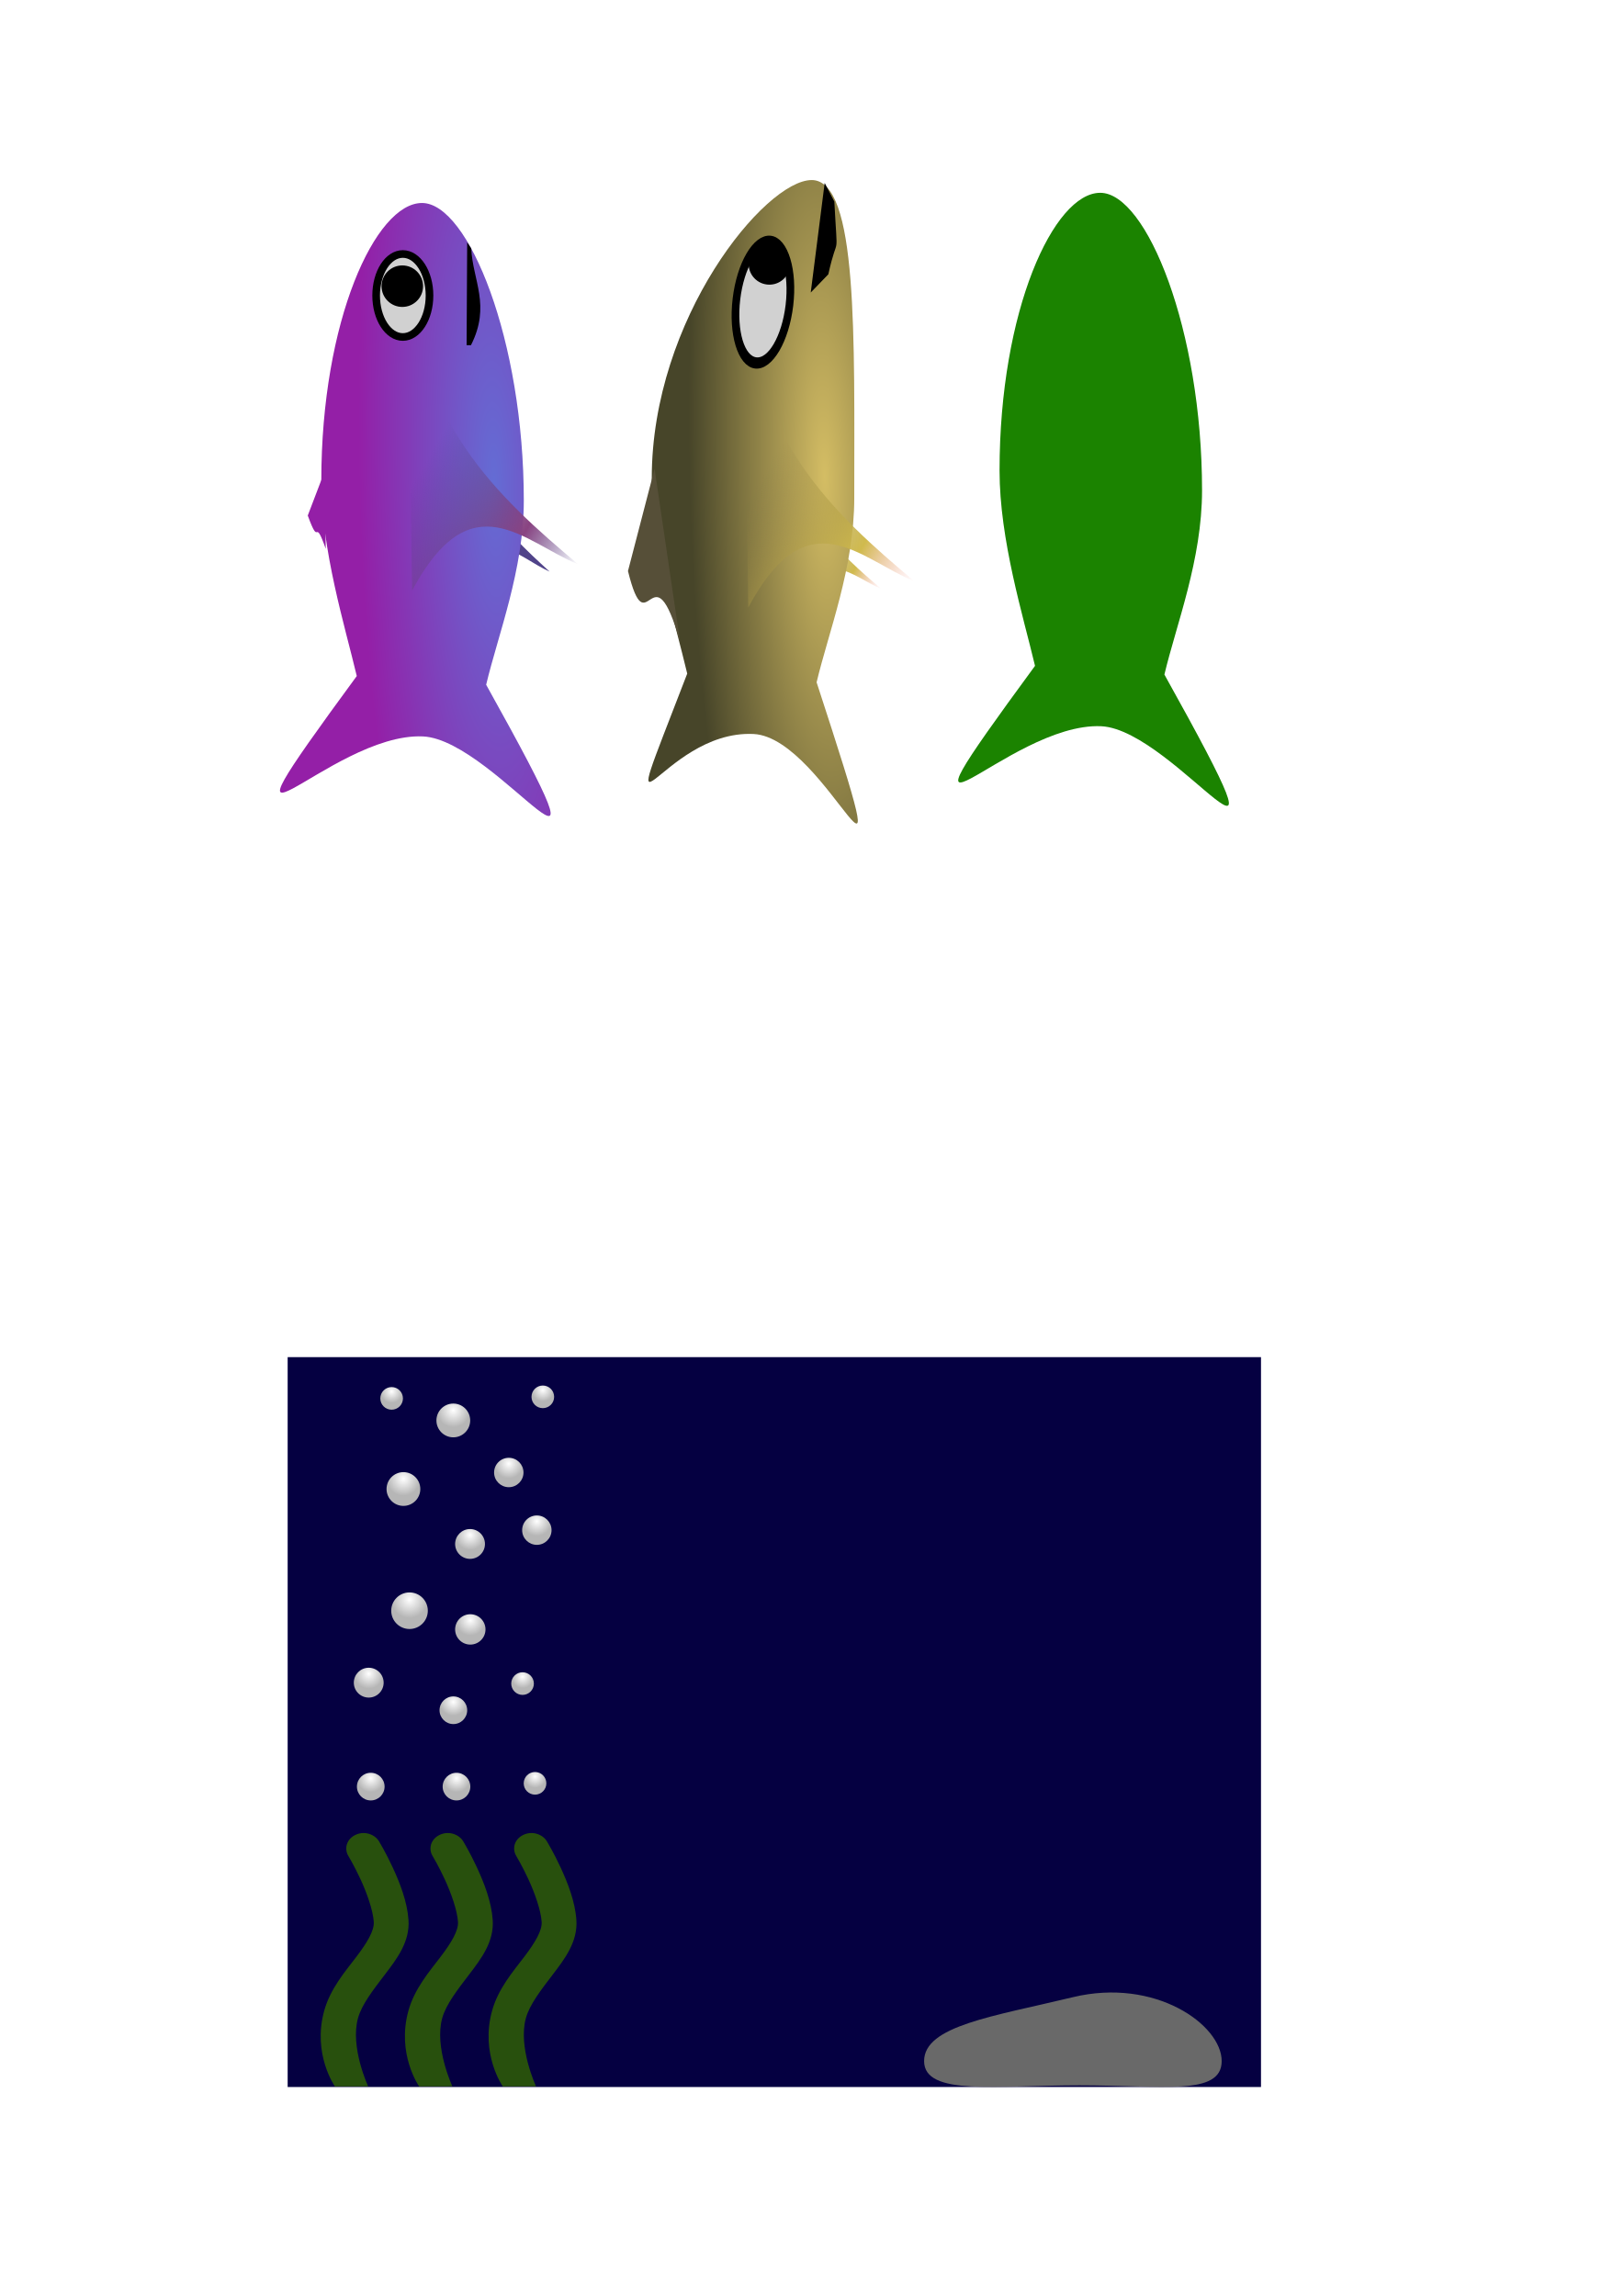
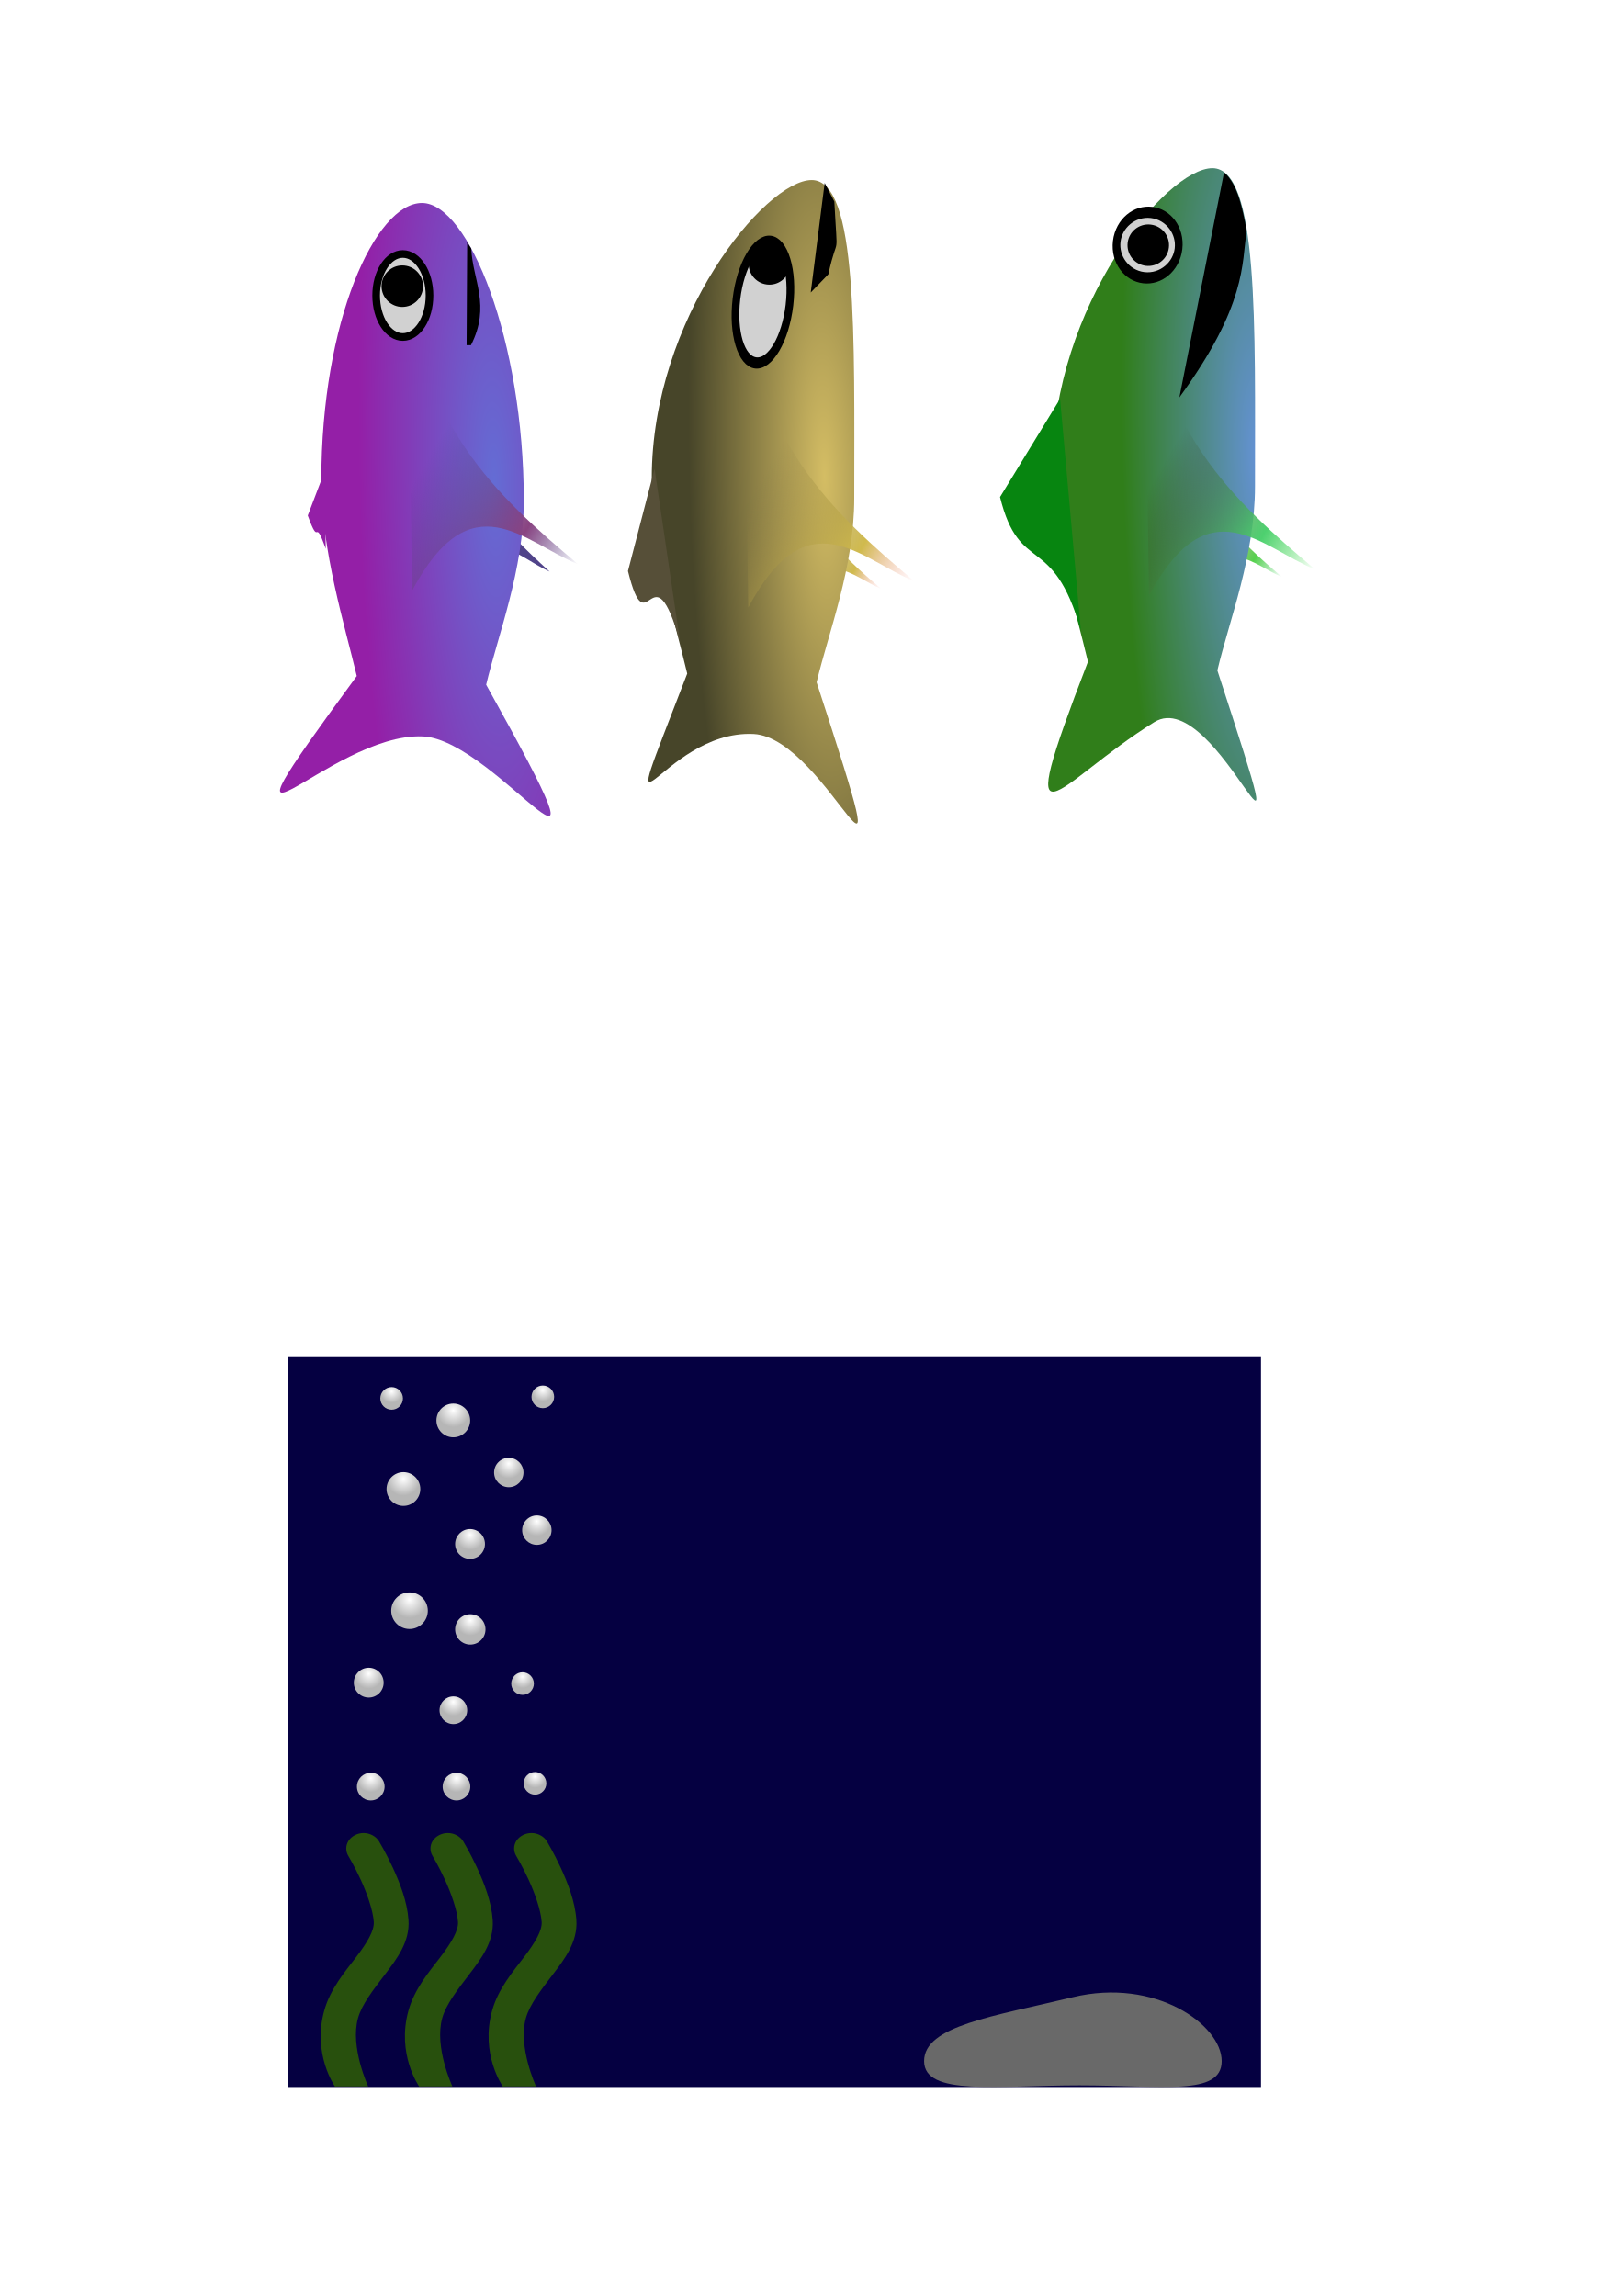
<svg xmlns="http://www.w3.org/2000/svg" xmlns:xlink="http://www.w3.org/1999/xlink" width="744.094" height="1052.362" id="svg2" version="1.1">
  <defs id="defs4">
+     <linearGradient id="linearGradient4150">
+       <stop style="stop-color:#3ccf54;stop-opacity:0;" offset="0" id="stop4152" />
+       <stop id="stop4154" offset="0.338" style="stop-color:#56d04d;stop-opacity:1;" />
+       <stop style="stop-color:#897a43;stop-opacity:0;" offset="1" id="stop4156" />
+     </linearGradient>
+     <linearGradient id="linearGradient4142">
+       <stop style="stop-color:#43dd4c;stop-opacity:0;" offset="0" id="stop4144" />
+       <stop id="stop4146" offset="0.338" style="stop-color:#4dd06f;stop-opacity:1;" />
+       <stop style="stop-color:#36370e;stop-opacity:0;" offset="1" id="stop4148" />
+     </linearGradient>
+     <linearGradient id="linearGradient4136">
+       <stop style="stop-color:#6492d4;stop-opacity:1;" offset="0" id="stop4138" />
+       <stop style="stop-color:#307e1a;stop-opacity:1;" offset="1" id="stop4140" />
+     </linearGradient>
    <linearGradient id="linearGradient3955">
      <stop id="stop3957" offset="0" style="stop-color:#f9a3a3;stop-opacity:0;" />
      <stop style="stop-color:#d0ba4d;stop-opacity:1;" offset="0.338" id="stop3959" />
      <stop id="stop3961" offset="1" style="stop-color:#897a43;stop-opacity:0;" />
    </linearGradient>
    <linearGradient id="linearGradient3949">
      <stop id="stop3951" offset="0" style="stop-color:#d4bd64;stop-opacity:1;" />
      <stop id="stop3953" offset="1" style="stop-color:#474529;stop-opacity:1;" />
    </linearGradient>
    <linearGradient id="linearGradient3895">
      <stop style="stop-color:#504389;stop-opacity:0;" offset="0" id="stop3897" />
      <stop id="stop3903" offset="0.338" style="stop-color:#894381;stop-opacity:1;" />
      <stop style="stop-color:#504389;stop-opacity:0;" offset="1" id="stop3899" />
    </linearGradient>
    <linearGradient id="linearGradient3887">
      <stop style="stop-color:#3311c6;stop-opacity:0;" offset="0" id="stop3889" />
      <stop style="stop-color:#504389;stop-opacity:0;" offset="1" id="stop3891" />
    </linearGradient>
    <linearGradient id="linearGradient3793">
      <stop style="stop-color:#646cd4;stop-opacity:1;" offset="0" id="stop3795" />
      <stop style="stop-color:#941fa7;stop-opacity:1;" offset="1" id="stop3797" />
    </linearGradient>
    <linearGradient id="linearGradient3610">
      <stop style="stop-color:#ffffff;stop-opacity:1;" offset="0" id="stop3612" />
      <stop style="stop-color:#b6b6b6;stop-opacity:1;" offset="1" id="stop3614" />
    </linearGradient>
    <radialGradient xlink:href="#linearGradient3610" id="radialGradient3616" cx="873.571" cy="872.009" fx="873.571" fy="872.009" r="35" gradientUnits="userSpaceOnUse" />
    <radialGradient xlink:href="#linearGradient3610" id="radialGradient3628" gradientUnits="userSpaceOnUse" cx="873.571" cy="872.009" fx="873.571" fy="872.009" r="35" />
    <radialGradient xlink:href="#linearGradient3610" id="radialGradient3630" gradientUnits="userSpaceOnUse" cx="873.571" cy="872.009" fx="873.571" fy="872.009" r="35" />
    <radialGradient xlink:href="#linearGradient3610" id="radialGradient3632" gradientUnits="userSpaceOnUse" cx="873.571" cy="872.009" fx="873.571" fy="872.009" r="35" />
    <radialGradient xlink:href="#linearGradient3610" id="radialGradient3634" gradientUnits="userSpaceOnUse" cx="873.571" cy="872.009" fx="873.571" fy="872.009" r="35" />
    <radialGradient xlink:href="#linearGradient3610" id="radialGradient3636" gradientUnits="userSpaceOnUse" cx="873.571" cy="872.009" fx="873.571" fy="872.009" r="35" />
    <radialGradient xlink:href="#linearGradient3610" id="radialGradient3650" gradientUnits="userSpaceOnUse" cx="873.571" cy="872.009" fx="873.571" fy="872.009" r="35" />
    <radialGradient xlink:href="#linearGradient3610" id="radialGradient3652" gradientUnits="userSpaceOnUse" cx="873.571" cy="872.009" fx="873.571" fy="872.009" r="35" />
    <radialGradient xlink:href="#linearGradient3610" id="radialGradient3654" gradientUnits="userSpaceOnUse" cx="873.571" cy="872.009" fx="873.571" fy="872.009" r="35" />
    <radialGradient xlink:href="#linearGradient3610" id="radialGradient3656" gradientUnits="userSpaceOnUse" cx="873.571" cy="872.009" fx="873.571" fy="872.009" r="35" />
    <radialGradient xlink:href="#linearGradient3610" id="radialGradient3658" gradientUnits="userSpaceOnUse" cx="873.571" cy="872.009" fx="873.571" fy="872.009" r="35" />
    <radialGradient xlink:href="#linearGradient3610" id="radialGradient3660" gradientUnits="userSpaceOnUse" cx="873.571" cy="872.009" fx="873.571" fy="872.009" r="35" />
    <radialGradient xlink:href="#linearGradient3610" id="radialGradient3664" gradientUnits="userSpaceOnUse" cx="873.571" cy="872.009" fx="873.571" fy="872.009" r="35" />
    <radialGradient xlink:href="#linearGradient3610" id="radialGradient3668" gradientUnits="userSpaceOnUse" cx="873.571" cy="872.009" fx="873.571" fy="872.009" r="35" />
    <radialGradient xlink:href="#linearGradient3610" id="radialGradient3672" gradientUnits="userSpaceOnUse" cx="873.571" cy="872.009" fx="873.571" fy="872.009" r="35" />
    <radialGradient xlink:href="#linearGradient3793" id="radialGradient3914" gradientUnits="userSpaceOnUse" gradientTransform="matrix(2.044493,-0.04835617,0.01043923,0.4413695,387.2762,203.2995)" cx="-373.883" cy="478.444" fx="-373.883" fy="478.444" r="140.488" />
    <linearGradient xlink:href="#linearGradient3895" id="linearGradient3916" gradientUnits="userSpaceOnUse" gradientTransform="matrix(1.176805,0,0,1.389744,105.5698,-175.615)" x1="-438.976" y1="465.39" x2="-411.191" y2="408.992" />
    <linearGradient xlink:href="#linearGradient3955" id="linearGradient3941" gradientUnits="userSpaceOnUse" gradientTransform="matrix(1.176805,0,0,1.389744,310.9567,-342.1982)" x1="-438.976" y1="465.39" x2="-411.191" y2="408.992" />
    <radialGradient xlink:href="#linearGradient3949" id="radialGradient3946" gradientUnits="userSpaceOnUse" gradientTransform="matrix(2.044493,-0.04835617,0.01043923,0.4413695,601.5406,34.10522)" cx="-373.883" cy="478.444" fx="-373.883" fy="478.444" r="140.488" />
    <linearGradient xlink:href="#linearGradient3955" id="linearGradient3965" gradientUnits="userSpaceOnUse" gradientTransform="matrix(0.6214839,0,0,0.7339398,63.6154,-52.19922)" x1="-438.976" y1="465.39" x2="-411.191" y2="408.992" />
    <linearGradient xlink:href="#linearGradient3955" id="linearGradient3981" gradientUnits="userSpaceOnUse" gradientTransform="matrix(0.6214839,0,0,0.7339398,63.6154,-52.19922)" x1="-438.976" y1="465.39" x2="-411.191" y2="408.992" />
    <radialGradient xlink:href="#linearGradient3949" id="radialGradient3983" gradientUnits="userSpaceOnUse" gradientTransform="matrix(2.044493,-0.04835617,0.01043923,0.4413695,601.5406,34.10522)" cx="-373.883" cy="478.444" fx="-373.883" fy="478.444" r="140.488" />
    <linearGradient xlink:href="#linearGradient3955" id="linearGradient3985" gradientUnits="userSpaceOnUse" gradientTransform="matrix(1.176805,0,0,1.389744,310.9567,-342.1982)" x1="-438.976" y1="465.39" x2="-411.191" y2="408.992" />
+     <linearGradient xlink:href="#linearGradient3955" id="linearGradient3346" gradientUnits="userSpaceOnUse" gradientTransform="matrix(0.6214839,0,0,0.7339398,63.6154,-52.19922)" x1="-438.976" y1="465.39" x2="-411.191" y2="408.992" />
+     <radialGradient xlink:href="#linearGradient3949" id="radialGradient3348" gradientUnits="userSpaceOnUse" gradientTransform="matrix(2.044493,-0.04835617,0.01043923,0.4413695,601.5406,34.10522)" cx="-373.883" cy="478.444" fx="-373.883" fy="478.444" r="140.488" />
+     <linearGradient xlink:href="#linearGradient3955" id="linearGradient3350" gradientUnits="userSpaceOnUse" gradientTransform="matrix(1.176805,0,0,1.389744,310.9567,-342.1982)" x1="-438.976" y1="465.39" x2="-411.191" y2="408.992" />
+     <linearGradient xlink:href="#linearGradient4142" id="linearGradient3355" gradientUnits="userSpaceOnUse" gradientTransform="matrix(1.176805,0,0,1.389744,1526.542,-327.4281)" x1="-438.976" y1="465.39" x2="-411.191" y2="408.992" />
+     <radialGradient xlink:href="#linearGradient4136" id="radialGradient3361" gradientUnits="userSpaceOnUse" gradientTransform="matrix(2.044493,-0.04835617,0.01043923,0.4413695,1817.126,48.87539)" cx="-371.759" cy="511.998" fx="-371.759" fy="511.998" r="140.488" />
+     <linearGradient xlink:href="#linearGradient4150" id="linearGradient3364" gradientUnits="userSpaceOnUse" gradientTransform="matrix(0.6214839,0,0,0.7339398,1279.201,-37.42905)" x1="-438.976" y1="465.39" x2="-411.191" y2="408.992" />
+     <linearGradient xlink:href="#linearGradient4150" id="linearGradient4167" gradientUnits="userSpaceOnUse" gradientTransform="matrix(0.6214839,0,0,0.7339398,1279.201,-37.42905)" x1="-438.976" y1="465.39" x2="-411.191" y2="408.992" />
+     <radialGradient xlink:href="#linearGradient4136" id="radialGradient4169" gradientUnits="userSpaceOnUse" gradientTransform="matrix(2.044493,-0.04835617,0.01043923,0.4413695,1817.126,48.87539)" cx="-371.759" cy="511.998" fx="-371.759" fy="511.998" r="140.488" />
+     <linearGradient xlink:href="#linearGradient4142" id="linearGradient4171" gradientUnits="userSpaceOnUse" gradientTransform="matrix(1.176805,0,0,1.389744,1526.542,-327.4281)" x1="-438.976" y1="465.39" x2="-411.191" y2="408.992" />
  </defs>
  <g id="layer1">
    <rect style="fill:#050041;fill-opacity:1;stroke:none" id="rect3591" width="446.051" height="334.538" x="131.825" y="622.037" />
    <path style="font-size:medium;font-style:normal;font-variant:normal;font-weight:normal;font-stretch:normal;text-indent:0;text-align:start;text-decoration:none;line-height:normal;letter-spacing:normal;word-spacing:normal;text-transform:none;direction:ltr;block-progression:tb;writing-mode:lr-tb;text-anchor:start;color:#000000;fill:#28500d;fill-opacity:1;stroke:none;stroke-width:22;marker:none;visibility:visible;display:inline;overflow:visible;enable-background:accumulate;font-family:Bitstream Vera Sans;-inkscape-font-specification:Bitstream Vera Sans" d="m 166.554,840.156 c -2.749,0.026 -5.433,1.417 -6.815,3.533 -1.382,2.116 -1.412,4.879 -0.076,7.018 0,0 2.712,4.499 5.576,10.692 2.864,6.193 5.691,14.096 6.052,19.488 0.262,3.913 -2.885,9.329 -8.047,16.098 -5.162,6.769 -11.879,14.566 -14.666,24.612 -5.527,19.918 4.908,34.72 4.908,34.72 0,0 15.234,-0.033 15.234,-0.033 0,0 -8.361,-17.94 -4.66,-31.278 1.753,-6.316 6.978,-12.973 12.377,-20.052 5.398,-7.079 11.436,-14.905 10.767,-24.894 -0.57,-8.512 -4.021,-17.174 -7.208,-24.067 -3.188,-6.893 -6.302,-12.023 -6.302,-12.023 -1.352,-2.303 -4.22,-3.835 -7.14,-3.813 z" id="path3593" />
    <path style="font-size:medium;font-style:normal;font-variant:normal;font-weight:normal;font-stretch:normal;text-indent:0;text-align:start;text-decoration:none;line-height:normal;letter-spacing:normal;word-spacing:normal;text-transform:none;direction:ltr;block-progression:tb;writing-mode:lr-tb;text-anchor:start;color:#000000;fill:#28500d;fill-opacity:1;stroke:none;stroke-width:22;marker:none;visibility:visible;display:inline;overflow:visible;enable-background:accumulate;font-family:Bitstream Vera Sans;-inkscape-font-specification:Bitstream Vera Sans" d="m 205.148,840.156 c -2.749,0.026 -5.433,1.417 -6.815,3.533 -1.382,2.116 -1.412,4.879 -0.076,7.018 0,0 2.712,4.499 5.576,10.692 2.864,6.193 5.691,14.096 6.052,19.488 0.262,3.913 -2.885,9.329 -8.047,16.098 -5.162,6.769 -11.879,14.566 -14.666,24.612 -5.527,19.918 4.908,34.72 4.908,34.72 0,0 15.234,-0.033 15.234,-0.033 0,0 -8.361,-17.94 -4.66,-31.278 1.753,-6.316 6.978,-12.973 12.377,-20.052 5.398,-7.079 11.436,-14.905 10.767,-24.894 -0.57,-8.512 -4.021,-17.174 -7.208,-24.067 -3.188,-6.893 -6.302,-12.023 -6.302,-12.023 -1.352,-2.303 -4.22,-3.835 -7.14,-3.813 z" id="path3601" />
    <path id="path3603" d="m 243.489,840.156 c -2.749,0.026 -5.433,1.417 -6.815,3.533 -1.382,2.116 -1.412,4.879 -0.076,7.018 0,0 2.712,4.499 5.576,10.692 2.864,6.193 5.691,14.096 6.052,19.488 0.262,3.913 -2.885,9.329 -8.047,16.098 -5.162,6.769 -11.879,14.566 -14.666,24.612 -5.527,19.918 4.908,34.72 4.908,34.72 0,0 15.234,-0.033 15.234,-0.033 0,0 -8.361,-17.94 -4.66,-31.278 1.753,-6.316 6.978,-12.973 12.377,-20.053 5.398,-7.079 11.436,-14.905 10.767,-24.894 -0.57,-8.512 -4.021,-17.174 -7.208,-24.067 -3.188,-6.893 -6.302,-12.023 -6.302,-12.023 -1.352,-2.303 -4.22,-3.835 -7.14,-3.813 z" style="font-size:medium;font-style:normal;font-variant:normal;font-weight:normal;font-stretch:normal;text-indent:0;text-align:start;text-decoration:none;line-height:normal;letter-spacing:normal;word-spacing:normal;text-transform:none;direction:ltr;block-progression:tb;writing-mode:lr-tb;text-anchor:start;color:#000000;fill:#28500d;fill-opacity:1;stroke:none;stroke-width:22;marker:none;visibility:visible;display:inline;overflow:visible;enable-background:accumulate;font-family:Bitstream Vera Sans;-inkscape-font-specification:Bitstream Vera Sans" />
    <path style="fill:#696969;fill-opacity:1;stroke:none" d="m 559.859,944.694 c 0,16.179 -27.497,11.112 -65.155,11.112 -37.658,0 -71.216,5.067 -71.216,-11.112 0,-16.179 31.58,-20.453 68.185,-29.294 37.658,-9.096 68.185,12.646 68.185,29.294 z" id="path3605" />
    <path style="fill:url(#radialGradient3616);fill-opacity:1;stroke:none" id="path3608" d="m 908.571,893.076 a 35,35 0 1 1 -70,0 35,35 0 1 1 70,0 z" transform="matrix(0.1810143,0,0,0.1810143,11.77798,657.2241)" />
    <path transform="matrix(0.2210143,0,0,0.2210143,-8.193414,485.1011)" d="m 908.571,893.076 a 35,35 0 1 1 -70,0 35,35 0 1 1 70,0 z" id="path3618" style="fill:url(#radialGradient3636);fill-opacity:1;stroke:none" />
    <path style="fill:url(#radialGradient3634);fill-opacity:1;stroke:none" id="path3620" d="m 908.571,893.076 a 35,35 0 1 1 -70,0 35,35 0 1 1 70,0 z" transform="matrix(0.1924429,0,0,0.1924429,65.05152,503.0461)" />
    <path transform="matrix(0.1481572,0,0,0.1481572,115.7596,685.061)" d="m 908.571,893.076 a 35,35 0 1 1 -70,0 35,35 0 1 1 70,0 z" id="path3622" style="fill:url(#radialGradient3632);fill-opacity:1;stroke:none" />
    <path style="fill:url(#radialGradient3630);fill-opacity:1;stroke:none" id="path3624" d="m 908.571,893.076 a 35,35 0 1 1 -70,0 35,35 0 1 1 70,0 z" transform="matrix(0.1953,0,0,0.1953,-1.630112,596.8231)" />
    <path transform="matrix(0.2395857,0,0,0.2395857,-21.62402,524.2939)" d="m 908.571,893.076 a 35,35 0 1 1 -70,0 35,35 0 1 1 70,0 z" id="path3626" style="fill:url(#radialGradient3628);fill-opacity:1;stroke:none" />
    <path transform="matrix(0.1810143,0,0,0.1810143,49.63513,622.2241)" d="m 908.571,893.076 a 35,35 0 1 1 -70,0 35,35 0 1 1 70,0 z" id="path3638" style="fill:url(#radialGradient3650);fill-opacity:1;stroke:none" />
    <path style="fill:url(#radialGradient3652);fill-opacity:1;stroke:none" id="path3640" d="m 908.571,893.076 a 35,35 0 1 1 -70,0 35,35 0 1 1 70,0 z" transform="matrix(0.2210143,0,0,0.2210143,14.66373,453.6725)" />
    <path transform="matrix(0.1924429,0,0,0.1924429,77.90866,529.4747)" d="m 908.571,893.076 a 35,35 0 1 1 -70,0 35,35 0 1 1 70,0 z" id="path3642" style="fill:url(#radialGradient3654);fill-opacity:1;stroke:none" />
    <path style="fill:url(#radialGradient3656);fill-opacity:1;stroke:none" id="path3644" d="m 908.571,893.076 a 35,35 0 1 1 -70,0 35,35 0 1 1 70,0 z" transform="matrix(0.1481572,0,0,0.1481572,110.0454,639.3467)" />
    <path transform="matrix(0.1953,0,0,0.1953,44.79846,533.2516)" d="m 908.571,893.076 a 35,35 0 1 1 -70,0 35,35 0 1 1 70,0 z" id="path3646" style="fill:url(#radialGradient3658);fill-opacity:1;stroke:none" />
    <path style="fill:url(#radialGradient3660);fill-opacity:1;stroke:none" id="path3648" d="m 908.571,893.076 a 35,35 0 1 1 -70,0 35,35 0 1 1 70,0 z" transform="matrix(0.1987694,0,0,0.1987694,41.8891,569.3175)" />
    <path style="fill:url(#radialGradient3664);fill-opacity:1;stroke:none" id="path3662" d="m 908.571,893.076 a 35,35 0 1 1 -70,0 35,35 0 1 1 70,0 z" transform="matrix(0.1481572,0,0,0.1481572,50.04536,508.6324)" />
    <path transform="matrix(0.1481572,0,0,0.1481572,119.3311,507.9181)" d="m 908.571,893.076 a 35,35 0 1 1 -70,0 35,35 0 1 1 70,0 z" id="path3666" style="fill:url(#radialGradient3668);fill-opacity:1;stroke:none" />
    <path style="fill:url(#radialGradient3672);fill-opacity:1;stroke:none" id="path3670" d="m 908.571,893.076 a 35,35 0 1 1 -70,0 35,35 0 1 1 70,0 z" transform="matrix(0.1810143,0,0,0.1810143,51.0637,657.2241)" />
-     <path id="path2994" d="m 504.211,88.37 c 21.302,0 46.653,63.018 46.653,136.393 0,31.823 -11.835,61.538 -17.251,84.415 66.163,118.765 5.39,25.349 -28.896,23.693 -43.324,-2.092 -105.654,74.89 -30.4,-27.684 -5.424,-22.885 -16.253,-57.67 -16.253,-89.516 0,-73.375 24.845,-127.301 46.148,-127.301 z" style="fill:#1b8300;fill-opacity:1;stroke:none" />
+     <path id="path2994" d="m -92.504,79.508 c 21.302,0 46.653,63.018 46.653,136.393 0,31.823 -11.835,61.538 -17.251,84.415 66.163,118.765 5.39,25.349 -28.896,23.693 -43.324,-2.092 -105.654,74.89 -30.4,-27.684 -5.424,-22.885 -16.253,-57.67 -16.253,-89.516 0,-73.375 24.845,-127.301 46.147,-127.301 z" style="fill:#1b8300;fill-opacity:1;stroke:none" />
    <g id="g3905" transform="matrix(0,-1,1,0,-206.0756,-152.605)">
      <path style="fill:#504389;fill-opacity:1;stroke:none" d="m -422.324,412.827 c 32.775,16.135 14.169,30.413 7.722,45.131 19.792,-21.749 42.032,-44.612 88.191,-46.352 z" id="path3817" />
      <path id="path3768" d="m -245.645,399.467 c 0,21.302 -63.018,46.653 -136.393,46.653 -31.823,0 -61.538,-11.835 -84.415,-17.251 -118.765,66.163 -25.349,5.39 -23.693,-28.896 2.092,-43.324 -74.89,-105.654 27.684,-30.4 22.885,-5.424 57.67,-16.253 89.516,-16.253 73.375,0 127.301,24.845 127.301,46.148 z" style="fill:url(#radialGradient3914);fill-opacity:1;stroke:none" />
      <path transform="translate(17.66301,6.793467)" d="m -286.684,383.885 c 0,6.753 -8.516,12.228 -19.022,12.228 -10.505,0 -19.022,-5.475 -19.022,-12.228 0,-6.753 8.516,-12.228 19.022,-12.228 10.505,0 19.022,5.475 19.022,12.228 z" id="path3801" style="fill:#d1d1d1;fill-opacity:1;stroke:#000000;stroke-width:3.5;stroke-linecap:butt;stroke-miterlimit:4;stroke-opacity:1;stroke-dasharray:none;stroke-dashoffset:0" />
      <path transform="translate(-28.34187,185.9034)" d="m -245.923,204.538 c 0,5.253 -4.258,9.511 -9.511,9.511 -5.253,0 -9.511,-4.258 -9.511,-9.511 0,-5.253 4.258,-9.511 9.511,-9.511 5.253,0 9.511,4.258 9.511,9.511 z" id="path3803" style="fill:#000000;fill-opacity:1;stroke:none" />
      <path id="path3807" d="m -423.31,394.926 c 51.072,27.223 22.08,51.314 12.033,76.147 30.841,-36.695 65.497,-75.272 137.426,-78.207 z" style="fill:url(#linearGradient3916);fill-opacity:1;stroke:none" />
      <path id="path3809" d="m -310.812,419.906 0,2 c 18.209,9.246 29.768,0.76 44.274,0.131 l 2.872,-1.869 z" style="font-size:medium;font-style:normal;font-variant:normal;font-weight:normal;font-stretch:normal;text-indent:0;text-align:start;text-decoration:none;line-height:normal;letter-spacing:normal;word-spacing:normal;text-transform:none;direction:ltr;block-progression:tb;writing-mode:lr-tb;text-anchor:start;baseline-shift:baseline;color:#000000;fill:#000000;fill-opacity:1;stroke:none;stroke-width:2;marker:none;visibility:visible;display:inline;overflow:visible;enable-background:accumulate;font-family:Sans;-inkscape-font-specification:Sans" />
      <path id="path3811" d="m -388.894,347.119 c -15.692,5.695 0.486,2.681 -15.261,8.233 l 35.61,-0.47 z" style="fill:#941fa7;fill-opacity:1;stroke:none" />
    </g>
    <g id="g3971" transform="matrix(0,-1,1,0,114.5561,60.54466)">
      <path id="path3963" d="m -215.692,249.11 c 26.972,14.377 11.661,27.1 6.355,40.214 16.287,-19.379 34.59,-39.752 72.576,-41.302 z" style="fill:url(#linearGradient3981);fill-opacity:1;stroke:none" />
      <path style="fill:url(#radialGradient3983);fill-opacity:1;stroke:none" d="m -21.981,257.427 c 0,21.302 -72.417,19.498 -145.792,19.498 -31.823,0 -61.538,-11.835 -84.415,-17.251 -129.209,42.142 -25.349,5.39 -23.693,-28.896 2.092,-43.324 -66.012,-66.489 27.684,-30.4 22.885,-5.424 57.67,-16.253 89.516,-16.253 73.375,0 136.701,52 136.701,73.302 z" id="path3922" />
      <g transform="matrix(0.9930251,0.1179035,-0.1179035,0.9930251,27.86598,18.27305)" id="g3967">
        <path transform="matrix(1.475294,0,0,0.9995241,371.5043,-155.9408)" d="m -286.684,383.885 c 0,6.753 -8.516,12.228 -19.022,12.228 -10.505,0 -19.022,-5.475 -19.022,-12.228 0,-6.753 8.516,-12.228 19.022,-12.228 10.505,0 19.022,5.475 19.022,12.228 z" id="path3924" style="fill:#d1d1d1;fill-opacity:1;stroke:#000000;stroke-width:3.5;stroke-linecap:butt;stroke-miterlimit:4;stroke-opacity:1;stroke-dasharray:none;stroke-dashoffset:0" />
        <path transform="translate(193.6769,24.09427)" d="m -245.923,204.538 c 0,5.253 -4.258,9.511 -9.511,9.511 -5.253,0 -9.511,-4.258 -9.511,-9.511 0,-5.253 4.258,-9.511 9.511,-9.511 5.253,0 9.511,4.258 9.511,9.511 z" id="path3926" style="fill:#000000;fill-opacity:1;stroke:none" />
      </g>
      <path style="fill:url(#linearGradient3985);fill-opacity:1;stroke:none" d="m -217.923,228.343 c 51.072,27.223 22.08,51.314 12.033,76.147 30.841,-36.695 65.497,-75.272 137.426,-78.207 z" id="path3928" />
      <path style="font-size:medium;font-style:normal;font-variant:normal;font-weight:normal;font-stretch:normal;text-indent:0;text-align:start;text-decoration:none;line-height:normal;letter-spacing:normal;word-spacing:normal;text-transform:none;direction:ltr;block-progression:tb;writing-mode:lr-tb;text-anchor:start;baseline-shift:baseline;color:#000000;fill:#000000;fill-opacity:1;stroke:none;stroke-width:2;marker:none;visibility:visible;display:inline;overflow:visible;enable-background:accumulate;font-family:Sans;-inkscape-font-specification:Sans" d="m -73.531,256.978 8.355,8.069 c 20.56,4.541 4.043,4.301 33.318,2.749 l 8.566,-4.429 z" id="path3930" />
      <path style="fill:#564f38;fill-opacity:1;stroke:none" d="m -201.188,173.225 c -36.172,8.946 12.609,10.999 -32.569,23.899 l 79.475,-11.705 z" id="path3932" />
    </g>
+     <g id="g4158" transform="matrix(0,-1,1,0,283.4312,1270.688)">
+       <path style="fill:url(#linearGradient4167);fill-opacity:1;stroke:none" d="m 999.893,263.88 c 26.972,14.377 11.661,27.1 6.355,40.214 16.288,-19.379 34.59,-39.752 72.576,-41.302 z" id="path3330" />
+       <path id="path3332" d="m 1193.604,272.198 c 0,21.302 -72.417,19.498 -145.792,19.498 -31.823,0 -61.538,-11.835 -84.415,-17.251 -129.209,42.142 -5.586,0.266 -23.693,-28.896 -27.999,-45.094 -66.012,-66.489 27.684,-30.4 22.885,-5.424 57.67,-16.253 89.516,-16.253 73.375,0 136.701,52 136.701,73.302 z" style="fill:url(#radialGradient4169);fill-opacity:1;stroke:none" />
+       <path transform="matrix(1.706657,0.2028608,-0.1372863,1.157568,1732.799,-139.8678)" d="m -296.944,383.885 c 0,6.753 -3.923,12.228 -8.762,12.228 -4.839,0 -8.762,-5.475 -8.762,-12.228 0,-6.753 3.923,-12.228 8.762,-12.228 4.839,0 8.762,5.475 8.762,12.228 z" id="path3336" style="fill:#d1d1d1;fill-opacity:1;stroke:#000000;stroke-width:3.003;stroke-linecap:butt;stroke-miterlimit:4;stroke-opacity:1;stroke-dasharray:none;stroke-dashoffset:0" />
+       <path transform="matrix(0.9930251,0.1179035,-0.1179035,0.9930251,1436.066,69.79155)" d="m -245.923,204.538 c 0,5.253 -4.258,9.511 -9.511,9.511 -5.253,0 -9.511,-4.258 -9.511,-9.511 0,-5.253 4.258,-9.511 9.511,-9.511 5.253,0 9.511,4.258 9.511,9.511 z" id="path3338" style="fill:#000000;fill-opacity:1;stroke:none" />
+       <path id="path3340" d="m 997.663,243.113 c 51.072,27.223 22.08,51.314 12.033,76.147 30.841,-36.695 65.497,-75.272 137.425,-78.207 z" style="fill:url(#linearGradient4171);fill-opacity:1;stroke:none" />
+       <path id="path3342" d="m 1088.547,257.042 c 42.473,30.988 61.234,28.508 76.369,30.844 9.447,-1.815 21.268,-3.908 26.752,-10.374 z" style="font-size:medium;font-style:normal;font-variant:normal;font-weight:normal;font-stretch:normal;text-indent:0;text-align:start;text-decoration:none;line-height:normal;letter-spacing:normal;word-spacing:normal;text-transform:none;direction:ltr;block-progression:tb;writing-mode:lr-tb;text-anchor:start;baseline-shift:baseline;color:#000000;fill:#000000;fill-opacity:1;stroke:none;stroke-width:2;marker:none;visibility:visible;display:inline;overflow:visible;enable-background:accumulate;font-family:Sans;-inkscape-font-specification:Sans" />
+       <path id="path3344" d="m 1042.872,174.853 c -36.172,8.946 -15.866,24.142 -61.044,37.041 l 106.072,-9.515 z" style="fill:#078510;fill-opacity:1;stroke:none" />
+     </g>
  </g>
</svg>
